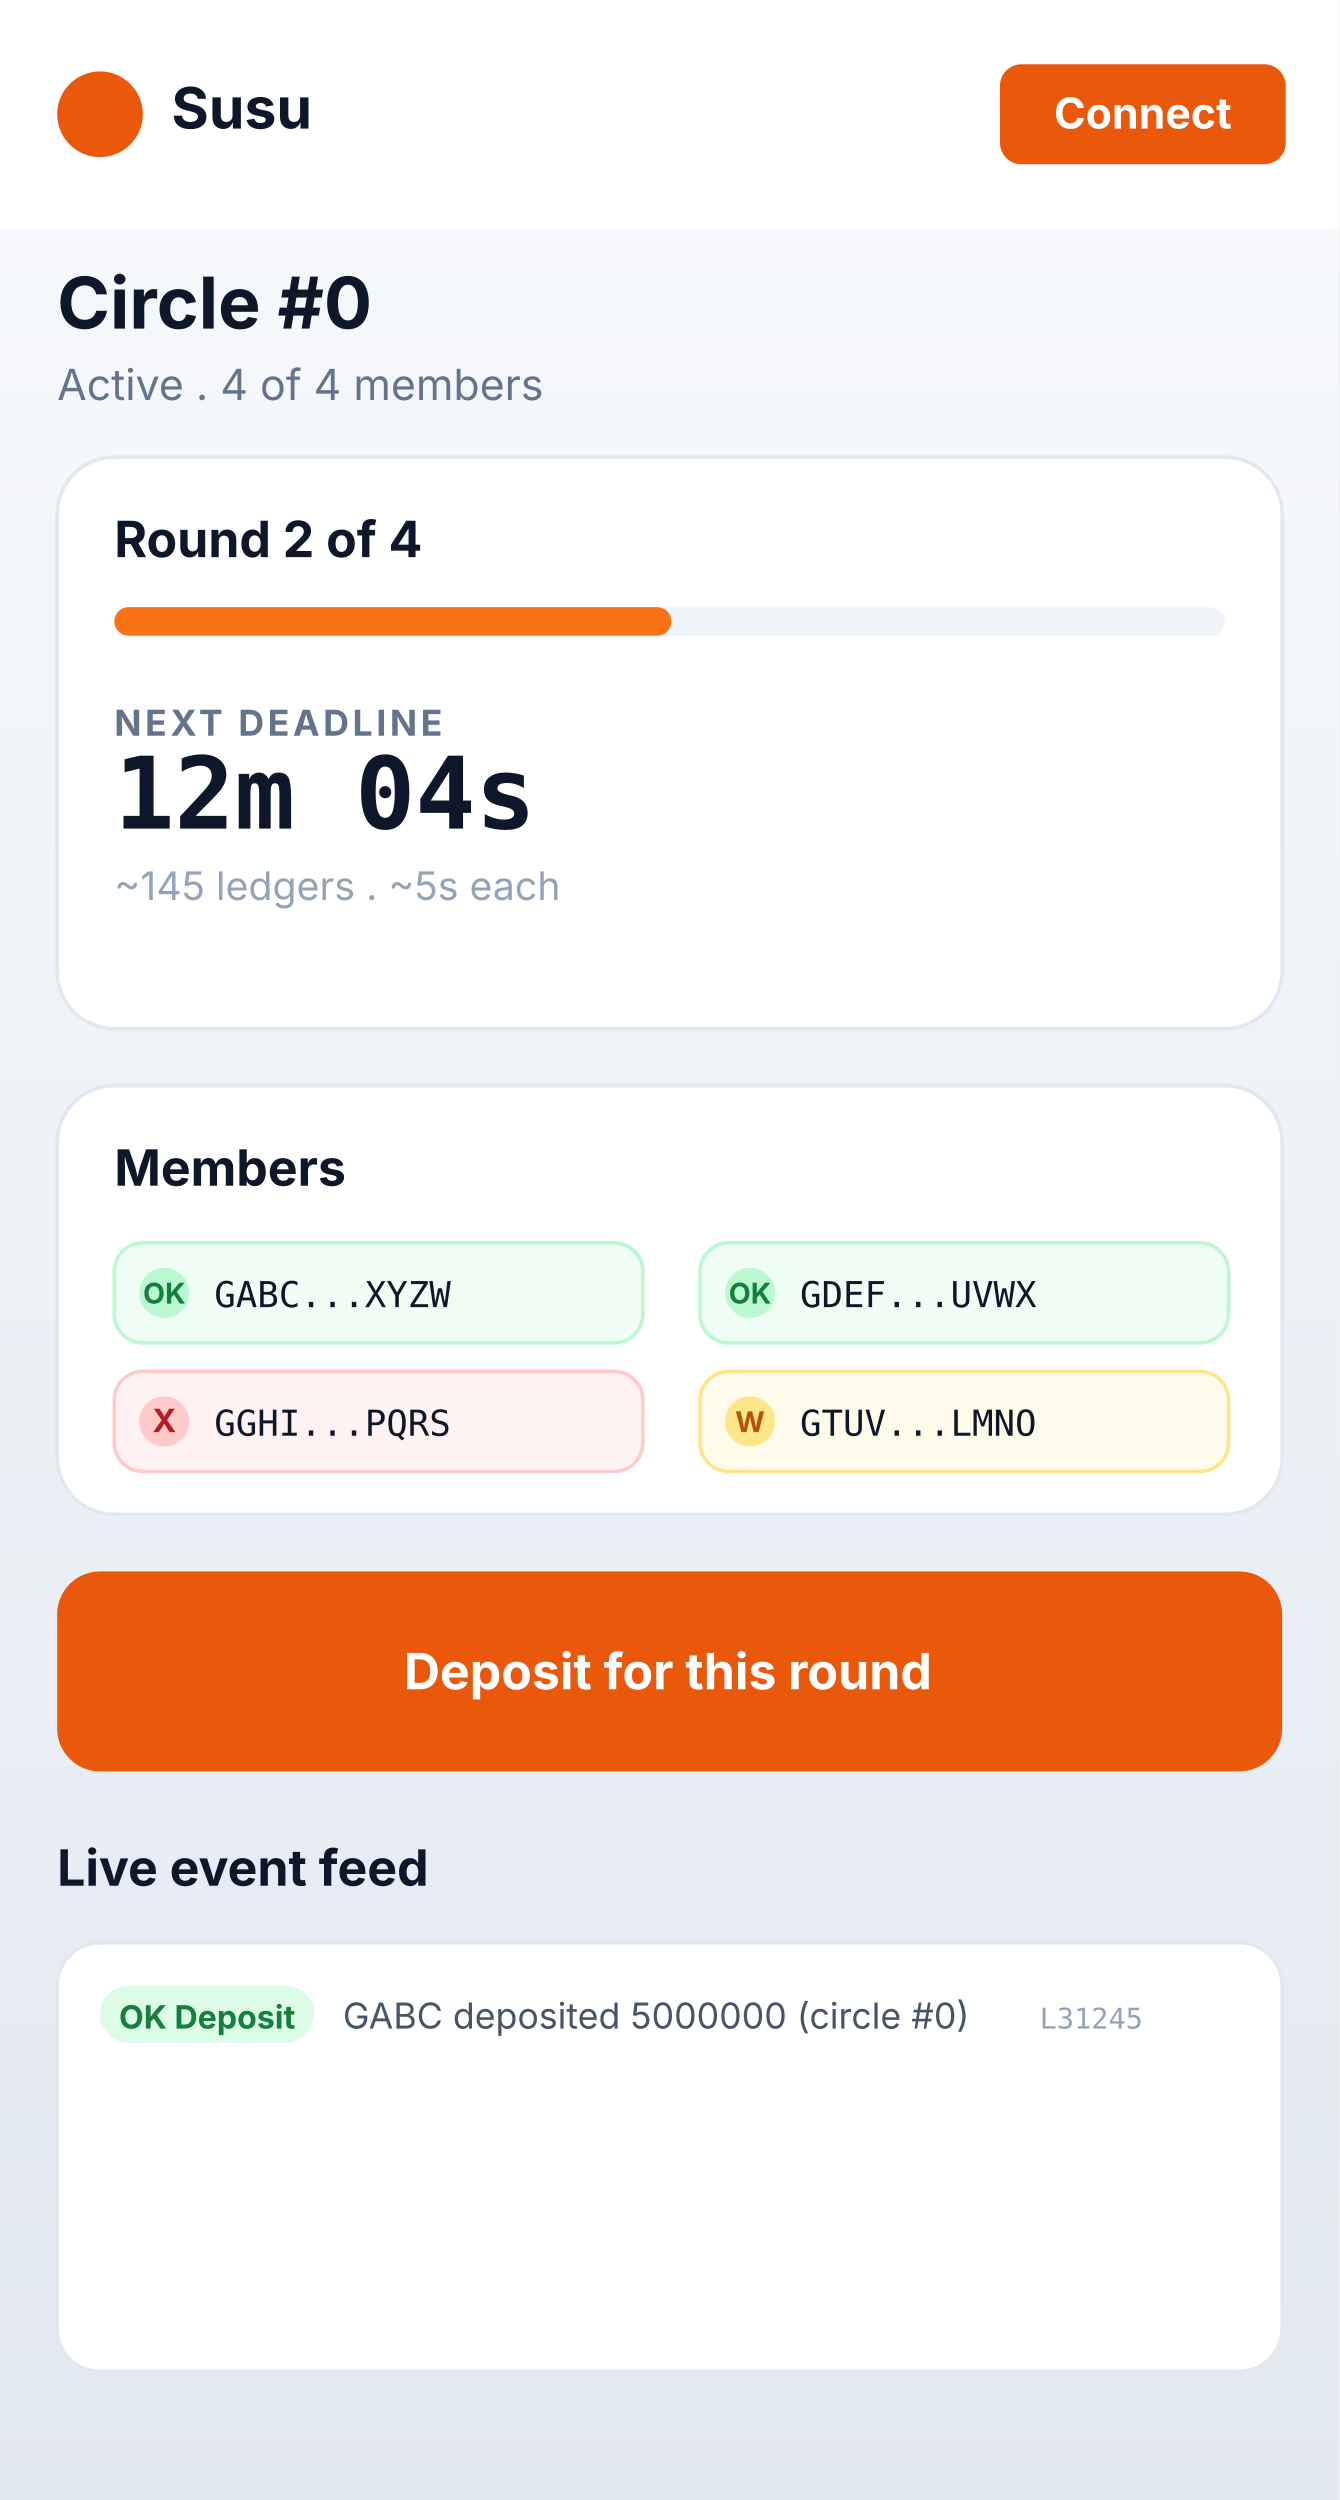
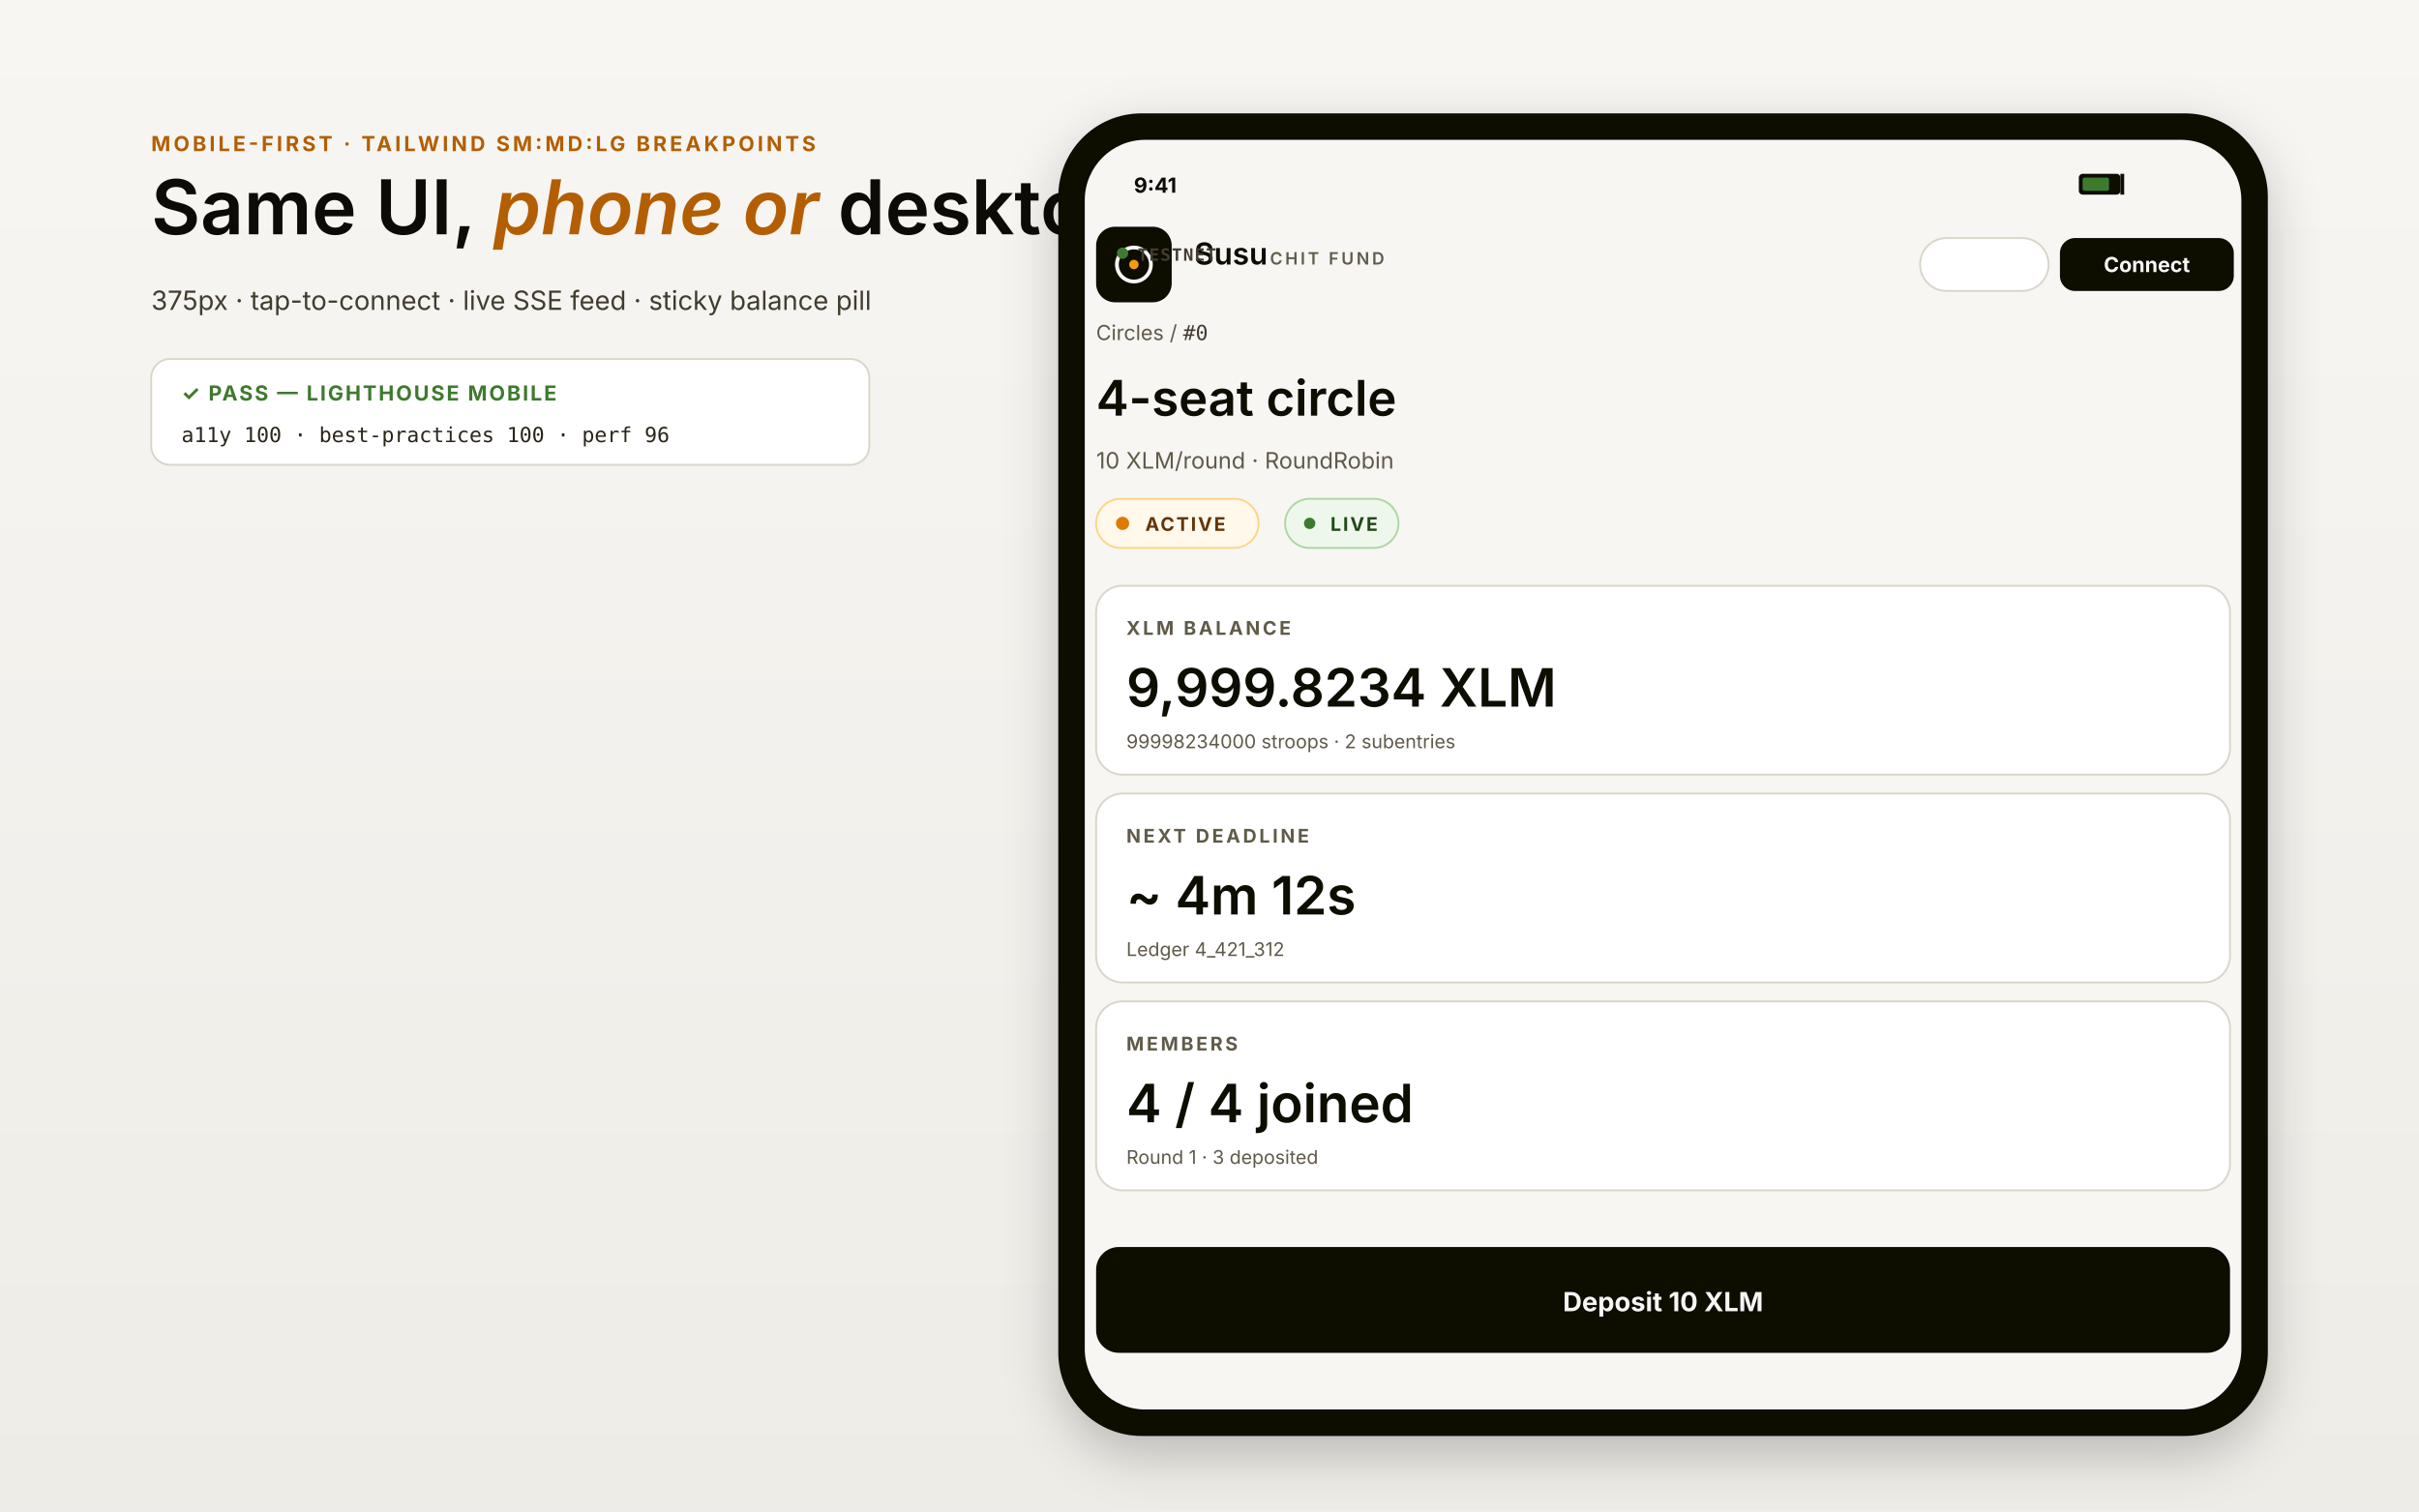
- <svg xmlns="http://www.w3.org/2000/svg" viewBox="0 0 375 700" role="img" aria-label="Mobile dashboard">
+ <svg xmlns="http://www.w3.org/2000/svg" viewBox="0 0 1280 800" role="img" aria-label="Mobile responsive dashboard">
  <defs>
    <linearGradient id="bg" x1="0" y1="0" x2="0" y2="1">
-       <stop offset="0" stop-color="#f8fafc" />
-       <stop offset="1" stop-color="#e2e8f0" />
+       <stop offset="0" stop-color="#f7f6f3" />
+       <stop offset="1" stop-color="#eeece6" />
    </linearGradient>
+     <filter id="phoneShadow" x="-20%" y="-20%" width="140%" height="140%">
+       <feGaussianBlur in="SourceAlpha" stdDeviation="14" />
+       <feOffset dx="0" dy="10" />
+       <feComponentTransfer>
+         <feFuncA type="linear" slope="0.22" />
+       </feComponentTransfer>
+       <feMerge>
+         <feMergeNode />
+         <feMergeNode in="SourceGraphic" />
+       </feMerge>
+     </filter>
  </defs>
-   <rect width="375" height="700" fill="url(#bg)" />
-   <rect x="0" y="0" width="375" height="64" fill="#ffffff" />
-   <rect x="16" y="20" width="24" height="24" rx="12" fill="#ea580c" />
-   <text x="48" y="36" font-family="Inter, system-ui" font-size="16" font-weight="700" fill="#0f172a">Susu</text>
-   <rect x="280" y="18" width="80" height="28" rx="6" fill="#ea580c" />
-   <text x="320" y="36" font-family="Inter, system-ui" font-size="12" font-weight="700" fill="#fff" text-anchor="middle">Connect</text>
-   <text x="16" y="92" font-family="Inter, system-ui" font-size="20" font-weight="700" fill="#0f172a">Circle #0</text>
-   <text x="16" y="112" font-family="Inter, system-ui" font-size="12" fill="#64748b">Active . 4 of 4 members</text>
-   <rect x="16" y="128" width="343" height="160" rx="16" fill="#fff" stroke="#e2e8f0" />
-   <text x="32" y="156" font-family="Inter, system-ui" font-size="14" font-weight="700" fill="#0f172a">Round 2 of 4</text>
-   <rect x="32" y="170" width="311" height="8" rx="4" fill="#f1f5f9" />
-   <rect x="32" y="170" width="156" height="8" rx="4" fill="#f97316" />
-   <text x="32" y="206" font-family="Inter, system-ui" font-size="10" font-weight="700" fill="#64748b" letter-spacing="1">NEXT DEADLINE</text>
-   <text x="32" y="232" font-family="JetBrains Mono, monospace" font-size="28" font-weight="700" fill="#0f172a">12m 04s</text>
-   <text x="32" y="252" font-family="Inter, system-ui" font-size="11" fill="#94a3b8">~145 ledgers . ~5s each</text>
-   <rect x="16" y="304" width="343" height="120" rx="16" fill="#fff" stroke="#e2e8f0" />
-   <text x="32" y="332" font-family="Inter, system-ui" font-size="14" font-weight="700" fill="#0f172a">Members</text>
-   <g font-family="Inter, system-ui" font-size="10" fill="#0f172a">
-     <rect x="32" y="348" width="148" height="28" rx="8" fill="#f0fdf4" stroke="#bbf7d0" />
-     <circle cx="46" cy="362" r="7" fill="#bbf7d0" />
-     <text x="46" y="365" font-size="8" font-weight="700" text-anchor="middle" fill="#15803d">OK</text>
-     <text x="60" y="366" font-family="JetBrains Mono, monospace">GABC...XYZW</text>
-     <rect x="196" y="348" width="148" height="28" rx="8" fill="#f0fdf4" stroke="#bbf7d0" />
-     <circle cx="210" cy="362" r="7" fill="#bbf7d0" />
-     <text x="210" y="365" font-size="8" font-weight="700" text-anchor="middle" fill="#15803d">OK</text>
-     <text x="224" y="366" font-family="JetBrains Mono, monospace">GDEF...UVWX</text>
-     <rect x="32" y="384" width="148" height="28" rx="8" fill="#fef2f2" stroke="#fecaca" />
-     <circle cx="46" cy="398" r="7" fill="#fecaca" />
-     <text x="46" y="401" font-size="9" font-weight="700" text-anchor="middle" fill="#b91c1c">X</text>
-     <text x="60" y="402" font-family="JetBrains Mono, monospace">GGHI...PQRS</text>
-     <rect x="196" y="384" width="148" height="28" rx="8" fill="#fffbeb" stroke="#fde68a" />
-     <circle cx="210" cy="398" r="7" fill="#fde68a" />
-     <text x="210" y="401" font-size="8" font-weight="700" text-anchor="middle" fill="#b45309">W</text>
-     <text x="224" y="402" font-family="JetBrains Mono, monospace">GTUV...LMNO</text>
+   <rect width="1280" height="800" fill="url(#bg)" />
+   <g transform="translate(80 80)">
+     <text font-family="Inter, sans-serif" font-size="11" font-weight="700" letter-spacing="1.6" fill="#b35e02">MOBILE-FIRST · TAILWIND SM:MD:LG BREAKPOINTS</text>
+     <text y="44" font-family="Fraunces, Inter, serif" font-size="40" font-weight="600" fill="#0d0b06">Same UI, <tspan font-style="italic" fill="#b35e02">phone or</tspan> desktop.</text>
+     <text y="84" font-family="Inter, sans-serif" font-size="14" fill="#423c2e">375px · tap-to-connect · live SSE feed · sticky balance pill</text>
+     <g transform="translate(0 110)">
+       <rect width="380" height="56" rx="10" fill="#ffffff" stroke="#d9d5c9" />
+       <text x="16" y="22" font-family="Inter, sans-serif" font-size="11" font-weight="700" letter-spacing="1.0" fill="#3e7a2e">✓ PASS — LIGHTHOUSE MOBILE</text>
+       <text x="16" y="44" font-family="JetBrains Mono, monospace" font-size="11" fill="#2a2519">a11y 100 · best-practices 100 · perf 96</text>
+     </g>
  </g>
-   <rect x="16" y="440" width="343" height="56" rx="12" fill="#ea580c" />
-   <text x="187" y="473" font-family="Inter, system-ui" font-size="14" font-weight="700" fill="#fff" text-anchor="middle">Deposit for this round</text>
-   <text x="16" y="528" font-family="Inter, system-ui" font-size="14" font-weight="700" fill="#0f172a">Live event feed</text>
-   <rect x="16" y="544" width="343" height="120" rx="12" fill="#fff" stroke="#e2e8f0" />
-   <g font-family="Inter, system-ui" font-size="10" fill="#0f172a">
-     <rect x="28" y="556" width="60" height="16" rx="8" fill="#dcfce7" />
-     <text x="58" y="568" font-size="9" font-weight="700" text-anchor="middle" fill="#15803d">OK Deposit</text>
-     <text x="96" y="568" fill="#475569">GABC deposited 5000000 (circle #0)</text>
-     <text x="320" y="568" text-anchor="end" fill="#94a3b8" font-family="JetBrains Mono, monospace" font-size="8">L31245</text>
+   <g transform="translate(560 60)" filter="url(#phoneShadow)">
+     <rect width="640" height="700" rx="44" fill="#0d0b06" />
+     <rect x="14" y="14" width="612" height="672" rx="32" fill="#f7f6f3" />
+     <text x="40" y="42" font-family="Inter, sans-serif" font-size="11" font-weight="700" fill="#0d0b06">9:41</text>
+     <g transform="translate(540 32)">
+       <rect width="22" height="11" rx="2" fill="#0d0b06" />
+       <rect x="22" width="2" height="11" fill="#0d0b06" />
+       <rect x="2" y="2" width="14" height="7" rx="1" fill="#3e7a2e" />
+     </g>
+     <g transform="translate(20 60)">
+       <rect width="40" height="40" rx="10" fill="#0d0b06" />
+       <circle cx="20" cy="20" r="9" fill="none" stroke="#f7f6f3" stroke-width="2" />
+       <circle cx="20" cy="20" r="2.5" fill="#f49a16" />
+       <text x="52" y="20" font-family="Fraunces, Inter, serif" font-size="16" font-weight="600" fill="#0d0b06">Susu</text>
+       <text x="92" y="20" font-family="Inter, sans-serif" font-size="9" font-weight="600" letter-spacing="1.4" fill="#615a48">CHIT FUND</text>
+       <rect x="436" y="6" width="68" height="28" rx="14" fill="#ffffff" stroke="#d9d5c9" />
+       <circle cx="14" cy="14" r="3" fill="#3e7a2e" />
+       <text x="22" y="18" font-family="JetBrains Mono, monospace" font-size="9" font-weight="600" letter-spacing="0.6" fill="#423c2e">TESTNET</text>
+       <rect x="510" y="6" width="92" height="28" rx="8" fill="#0d0b06" />
+       <text x="556" y="24" font-family="Inter, sans-serif" font-size="11" font-weight="700" fill="#f7f6f3" text-anchor="middle">Connect</text>
+     </g>
+     <g transform="translate(20 120)">
+       <text font-family="Inter, sans-serif" font-size="11" fill="#615a48">Circles / <tspan font-family="JetBrains Mono, monospace" fill="#423c2e">#0</tspan>
+       </text>
+       <text y="40" font-family="Fraunces, Inter, serif" font-size="26" font-weight="600" fill="#0d0b06">4-seat circle</text>
+       <text y="68" font-family="Inter, sans-serif" font-size="12" fill="#615a48">10 XLM/round · RoundRobin</text>
+       <g transform="translate(0 84)">
+         <rect width="86" height="26" rx="13" fill="#fff8eb" stroke="#fbd685" />
+         <circle cx="14" cy="13" r="3.5" fill="#dd7c04">
+           <animate attributeName="opacity" values="1;0.4;1" dur="2.4s" repeatCount="indefinite" />
+         </circle>
+         <text x="26" y="17" font-family="Inter, sans-serif" font-size="10" font-weight="700" letter-spacing="1.0" fill="#623407">ACTIVE</text>
+         <rect x="100" width="60" height="26" rx="13" fill="#eef7ec" stroke="#aed7a1" />
+         <circle cx="113" cy="13" r="3" fill="#3e7a2e" />
+         <text x="124" y="17" font-family="Inter, sans-serif" font-size="10" font-weight="700" letter-spacing="1.0" fill="#23471a">LIVE</text>
+       </g>
+       <g transform="translate(0 130)">
+         <rect width="600" height="100" rx="14" fill="#ffffff" stroke="#d9d5c9" />
+         <text x="16" y="26" font-family="Inter, sans-serif" font-size="10" font-weight="700" letter-spacing="1.4" fill="#615a48">XLM BALANCE</text>
+         <text x="16" y="64" font-family="Fraunces, Inter, serif" font-size="28" font-weight="600" fill="#0d0b06">9,999.8234 XLM</text>
+         <text x="16" y="86" font-family="Inter, sans-serif" font-size="10" fill="#615a48">99998234000 stroops · 2 subentries</text>
+       </g>
+       <g transform="translate(0 240)">
+         <rect width="600" height="100" rx="14" fill="#ffffff" stroke="#d9d5c9" />
+         <text x="16" y="26" font-family="Inter, sans-serif" font-size="10" font-weight="700" letter-spacing="1.4" fill="#615a48">NEXT DEADLINE</text>
+         <text x="16" y="64" font-family="Fraunces, Inter, serif" font-size="28" font-weight="600" fill="#0d0b06">~ 4m 12s</text>
+         <text x="16" y="86" font-family="Inter, sans-serif" font-size="10" fill="#615a48">Ledger 4_421_312</text>
+       </g>
+       <g transform="translate(0 350)">
+         <rect width="600" height="100" rx="14" fill="#ffffff" stroke="#d9d5c9" />
+         <text x="16" y="26" font-family="Inter, sans-serif" font-size="10" font-weight="700" letter-spacing="1.4" fill="#615a48">MEMBERS</text>
+         <text x="16" y="64" font-family="Fraunces, Inter, serif" font-size="28" font-weight="600" fill="#0d0b06">4 / 4 joined</text>
+         <text x="16" y="86" font-family="Inter, sans-serif" font-size="10" fill="#615a48">Round 1 · 3 deposited</text>
+       </g>
+       <g transform="translate(0 480)">
+         <rect width="600" height="56" rx="12" fill="#0d0b06" />
+         <text x="300" y="34" font-family="Inter, sans-serif" font-size="14" font-weight="700" fill="#f7f6f3" text-anchor="middle">Deposit 10 XLM</text>
+       </g>
+     </g>
  </g>
</svg>
